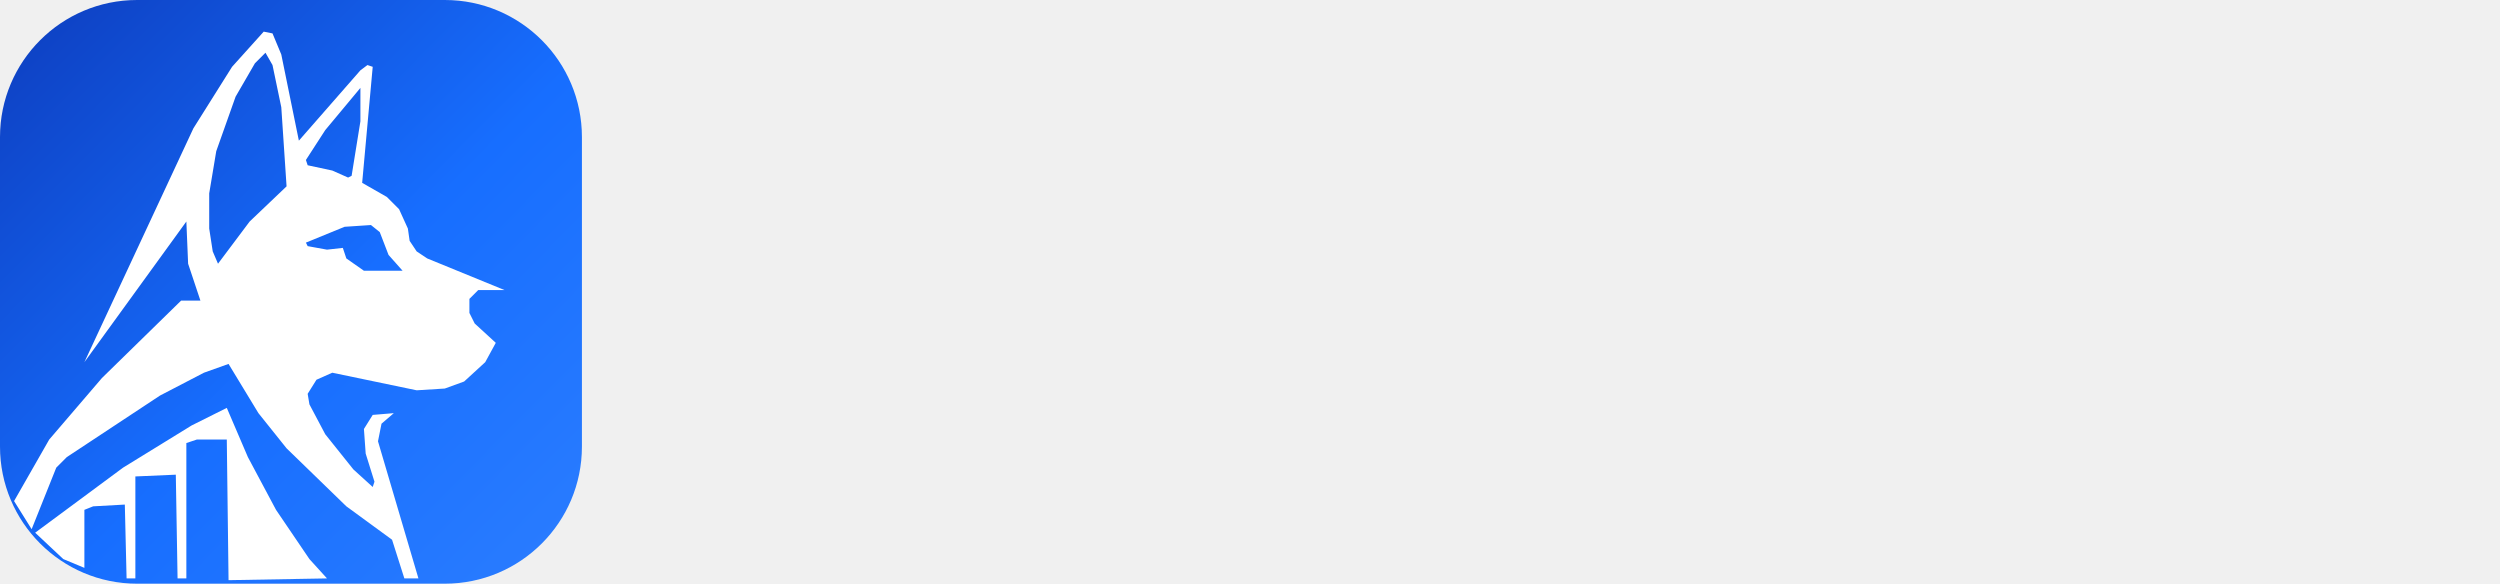
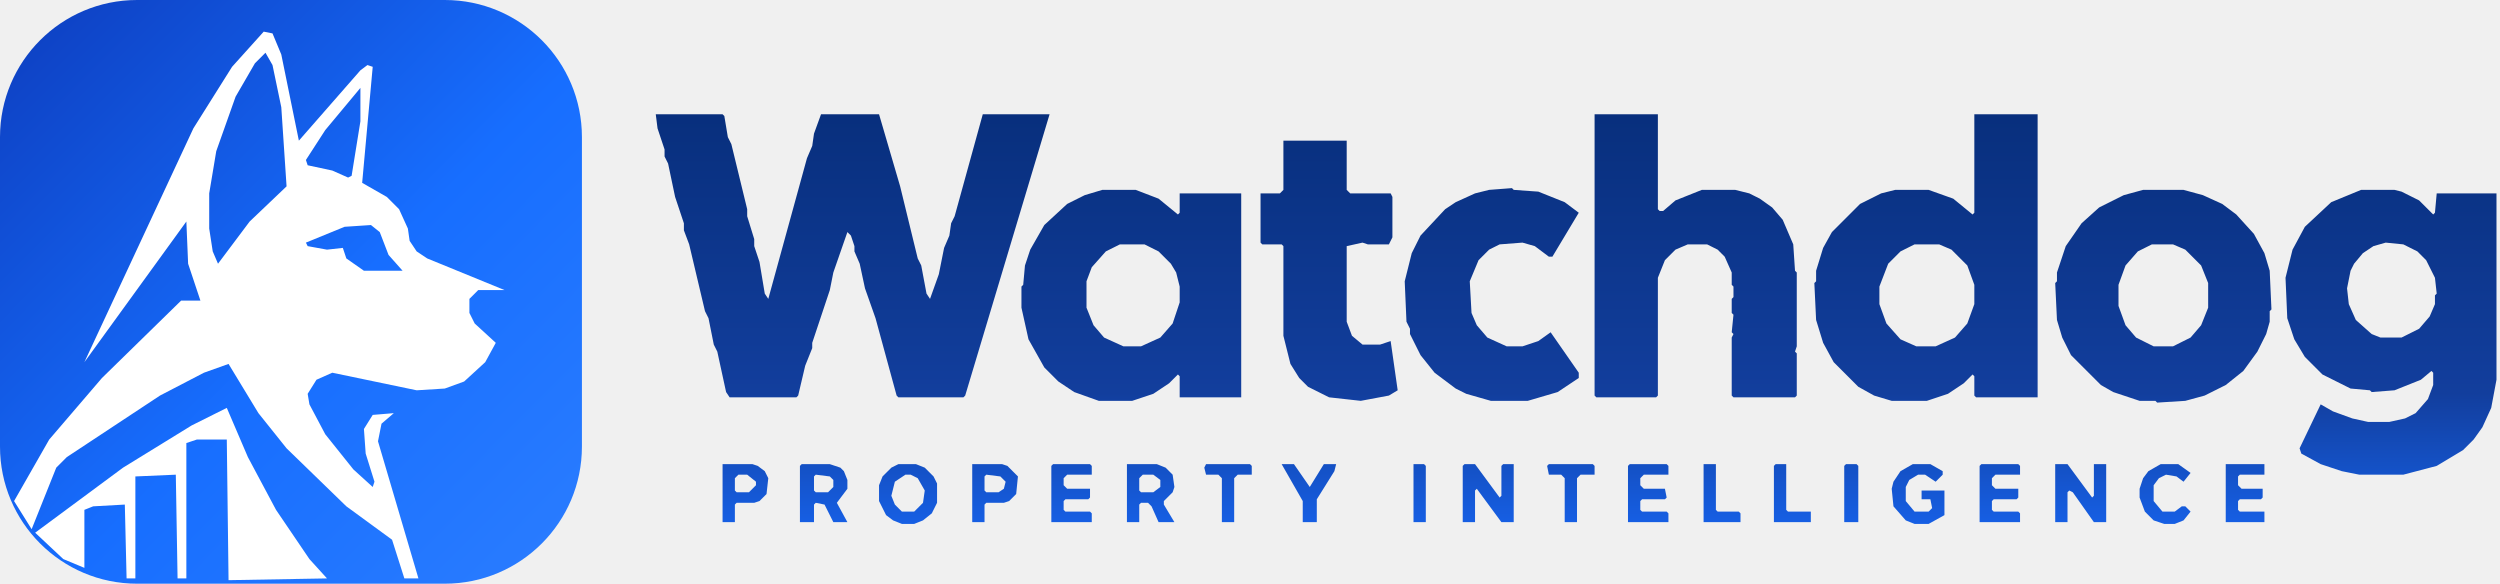
<svg xmlns="http://www.w3.org/2000/svg" viewBox="0 0 1422 332" role="img" aria-labelledby="title desc">
  <defs>
    <linearGradient id="tile" x1="0" y1="0" x2="1" y2="1">
      <stop offset="0" stop-color="#0d3dbe" />
      <stop offset=".55" stop-color="#176eff" />
      <stop offset="1" stop-color="#2b7dff" />
    </linearGradient>
    <linearGradient id="word" x1="0" y1="0" x2="0" y2="1">
      <stop offset="0" stop-color="#082f7d" />
      <stop offset=".68" stop-color="#123e9d" />
      <stop offset="1" stop-color="#165fe4" />
    </linearGradient>
  </defs>
  <rect x="0" y="0" width="331" height="332" rx="78" fill="url(#tile)" />
  <path d="M186.00,329.00 L176.00,318.00 L157.00,290.00 L141.00,260.00 L129.00,232.00 L109.00,242.00 L70.00,266.00 L20.00,303.00 L36.00,318.00 L48.00,323.00 L48.00,290.00 L53.00,288.00 L71.00,287.00 L72.00,329.00 L77.00,329.00 L77.00,271.00 L100.00,270.00 L101.00,329.00 L106.00,329.00 L106.00,252.00 L112.00,250.00 L129.00,250.00 L130.00,330.00ZM150.00,18.00 L132.00,38.00 L110.00,73.00 L48.00,206.00 L106.00,126.00 L107.00,150.00 L114.00,171.00 L103.00,171.00 L58.00,215.00 L28.00,250.00 L8.00,285.00 L18.00,301.00 L32.00,266.00 L38.00,260.00 L91.00,225.00 L116.00,212.00 L130.00,207.00 L147.00,235.00 L163.00,255.00 L197.00,288.00 L223.00,307.00 L230.00,329.00 L238.00,329.00 L215.00,251.00 L217.00,241.00 L224.00,235.00 L212.00,236.00 L207.00,244.00 L208.00,258.00 L213.00,274.00 L212.00,277.00 L201.00,267.00 L185.00,247.00 L176.00,230.00 L175.00,224.00 L180.00,216.00 L189.00,212.00 L237.00,222.00 L253.00,221.00 L264.00,217.00 L276.00,206.00 L282.00,195.00 L270.00,184.00 L267.00,178.00 L267.00,170.00 L272.00,165.00 L287.00,165.00 L243.00,147.00 L237.00,143.00 L233.00,137.00 L232.00,130.00 L227.00,119.00 L220.00,112.00 L206.00,104.00 L212.00,38.00 L209.00,37.00 L205.00,40.00 L170.00,80.00 L160.00,31.00 L155.00,19.00ZM174.00,138.00 L196.00,129.00 L211.00,128.00 L216.00,132.00 L221.00,145.00 L229.00,154.00 L207.00,154.00 L197.00,147.00 L195.00,141.00 L186.00,142.00 L175.00,140.00ZM205.00,50.00 L205.00,69.00 L200.00,100.00 L198.00,101.00 L189.00,97.00 L175.00,94.00 L174.00,91.00 L185.00,74.00ZM151.00,30.00 L155.00,37.00 L160.00,61.00 L163.00,106.00 L142.00,126.00 L124.00,150.00 L121.00,143.00 L119.00,130.00 L119.00,110.00 L123.00,86.00 L134.00,55.00 L145.00,36.00Z" fill="#fff" fill-rule="evenodd" />
+   <path d="M1266.00,264.00 L1266.00,297.00 L1288.00,297.00 L1288.00,291.00 L1274.00,291.00 L1273.00,290.00 L1273.00,285.00 L1274.00,284.00 L1286.00,284.00 L1287.00,283.00 L1287.00,278.00 L1275.00,278.00 L1273.00,276.00 L1273.00,271.00 L1274.00,270.00 L1288.00,270.00 L1288.00,264.00ZM1229.00,264.00 L1222.00,268.00 L1219.00,272.00 L1217.00,278.00 L1217.00,283.00 L1220.00,291.00 L1225.00,296.00 L1231.00,298.00 L1237.00,298.00 L1242.00,296.00 L1246.00,291.00 L1243.00,288.00 L1241.00,288.00 L1237.00,291.00 L1230.00,291.00 L1225.00,285.00 L1225.00,276.00 L1228.00,272.00 L1232.00,270.00 L1238.00,271.00 L1242.00,274.00 L1246.00,269.00 L1239.00,264.00ZM1169.00,264.00 L1169.00,297.00 L1176.00,297.00 L1176.00,280.00 L1177.00,279.00 L1179.00,280.00 L1191.00,297.00 L1198.00,297.00 L1198.00,264.00 L1191.00,264.00 L1191.00,282.00 L1190.00,283.00 L1176.00,264.00ZM1127.00,264.00 L1126.00,265.00 L1126.00,297.00 L1149.00,297.00 L1149.00,292.00 L1148.00,291.00 L1134.00,291.00 L1133.00,290.00 L1133.00,285.00 L1134.00,284.00 L1147.00,284.00 L1148.00,283.00 L1148.00,278.00 L1135.00,278.00 L1133.00,276.00 L1133.00,272.00 L1135.00,270.00 L1149.00,270.00 L1149.00,265.00 L1148.00,264.00ZM1088.00,264.00 L1081.00,268.00 L1077.00,274.00 L1076.00,278.00 L1077.00,288.00 L1084.00,296.00 L1089.00,298.00 L1097.00,298.00 L1106.00,293.00 L1106.00,279.00 L1093.00,279.00 L1093.00,284.00 L1098.00,284.00 L1099.00,289.00 L1097.00,291.00 L1089.00,291.00 L1084.00,285.00 L1084.00,277.00 L1086.00,273.00 L1091.00,270.00 L1095.00,270.00 L1101.00,274.00 L1105.00,270.00 L1105.00,268.00 L1098.00,264.00ZM1050.00,264.00 L1049.00,265.00 L1049.00,297.00 L1057.00,297.00 L1057.00,265.00 L1056.00,264.00ZM1010.00,264.00 L1009.00,265.00 L1009.00,297.00 L1030.00,297.00 L1030.00,291.00 L1017.00,291.00 L1016.00,290.00 L1016.00,264.00ZM969.00,264.00 L969.00,297.00 L990.00,297.00 L990.00,292.00 L989.00,291.00 L977.00,291.00 L976.00,290.00 L976.00,264.00ZM927.00,264.00 L926.00,265.00 L926.00,297.00 L949.00,297.00 L949.00,292.00 L948.00,291.00 L934.00,291.00 L933.00,290.00 L933.00,285.00 L934.00,284.00 L947.00,284.00 L948.00,283.00 L947.00,278.00 L935.00,278.00 L933.00,276.00 L933.00,272.00 L935.00,270.00 L949.00,270.00 L949.00,265.00 L948.00,264.00ZM881.00,264.00 L880.00,265.00 L881.00,270.00 L888.00,270.00 L890.00,272.00 L890.00,297.00 L897.00,297.00 L897.00,272.00 L899.00,270.00 L907.00,270.00 L907.00,265.00 L906.00,264.00ZM833.00,264.00 L832.00,265.00 L832.00,297.00 L839.00,297.00 L839.00,279.00 L840.00,278.00 L854.00,297.00 L861.00,297.00 L861.00,264.00 L855.00,264.00 L854.00,265.00 L854.00,282.00 L853.00,283.00 L839.00,264.00ZM804.00,264.00 L804.00,297.00 L811.00,297.00 L811.00,265.00 L810.00,264.00ZM729.00,264.00 L741.00,285.00 L741.00,297.00 L749.00,297.00 L749.00,284.00 L759.00,268.00 L760.00,264.00 L753.00,264.00 L745.00,277.00 L736.00,264.00ZM686.00,264.00 L685.00,266.00 L686.00,270.00 L693.00,270.00 L695.00,272.00 L695.00,297.00 L702.00,297.00 L702.00,272.00 L704.00,270.00 L712.00,270.00 L712.00,265.00 L711.00,264.00ZM641.00,264.00 L641.00,297.00 L648.00,297.00 L648.00,287.00 L649.00,286.00 L653.00,286.00 L655.00,288.00 L659.00,297.00 L668.00,297.00 L662.00,287.00 L662.00,285.00 L667.00,280.00 L668.00,277.00 L667.00,270.00 L663.00,266.00 L658.00,264.00ZM648.00,272.00 L650.00,270.00 L656.00,270.00 L660.00,273.00 L660.00,277.00 L656.00,280.00 L649.00,280.00 L648.00,279.00ZM599.00,264.00 L598.00,265.00 L598.00,297.00 L621.00,297.00 L621.00,292.00 L620.00,291.00 L606.00,291.00 L605.00,290.00 L605.00,285.00 L606.00,284.00 L619.00,284.00 L620.00,283.00 L620.00,278.00 L607.00,278.00 L605.00,276.00 L605.00,272.00 L607.00,270.00 L621.00,270.00 L621.00,265.00 L620.00,264.00ZM573.00,265.00 L570.00,264.00 L553.00,264.00 L553.00,297.00 L560.00,297.00 L560.00,287.00 L561.00,286.00 L571.00,286.00 L574.00,285.00 L578.00,281.00 L579.00,271.00ZM560.00,271.00 L561.00,270.00 L569.00,271.00 L572.00,274.00 L571.00,278.00 L568.00,280.00 L561.00,280.00 L560.00,279.00ZM511.00,264.00 L507.00,266.00 L502.00,271.00 L500.00,276.00 L500.00,285.00 L504.00,293.00 L508.00,296.00 L513.00,298.00 L520.00,298.00 L525.00,296.00 L530.00,292.00 L533.00,286.00 L533.00,275.00 L531.00,271.00 L526.00,266.00 L521.00,264.00ZM515.00,270.00 L518.00,270.00 L522.00,272.00 L526.00,279.00 L525.00,286.00 L520.00,291.00 L513.00,291.00 L509.00,287.00 L507.00,282.00 L509.00,274.00ZM456.00,264.00 L455.00,265.00 L455.00,297.00 L463.00,297.00 L463.00,287.00 L464.00,286.00 L469.00,287.00 L474.00,297.00 L482.00,297.00 L476.00,286.00 L482.00,278.00 L482.00,273.00 L480.00,268.00 L478.00,266.00 L472.00,264.00ZM463.00,271.00 L464.00,270.00 L472.00,271.00 L474.00,273.00 L474.00,277.00 L471.00,280.00 L464.00,280.00 L463.00,279.00ZM431.00,265.00 L428.00,264.00 L411.00,264.00 L411.00,297.00 L418.00,297.00 L418.00,287.00 L419.00,286.00 L429.00,286.00 L432.00,285.00 L436.00,281.00 L437.00,272.00 L435.00,268.00ZM418.00,272.00 L420.00,270.00 L425.00,270.00 L430.00,274.00 L430.00,276.00 L426.00,280.00 L419.00,280.00 L418.00,279.00ZM1420.00,110.00 L1386.00,110.00 L1385.00,121.00 L1384.00,122.00 L1376.00,114.00 L1366.00,109.00 L1362.00,108.00 L1343.00,108.00 L1326.00,115.00 L1311.00,129.00 L1304.00,142.00 L1300.00,158.00 L1301.00,181.00 L1305.00,193.00 L1311.00,203.00 L1321.00,213.00 L1337.00,221.00 L1348.00,222.00 L1349.00,223.00 L1362.00,222.00 L1377.00,216.00 L1383.00,211.00 L1384.00,212.00 L1384.00,219.00 L1381.00,227.00 L1374.00,235.00 L1368.00,238.00 L1359.00,240.00 L1347.00,240.00 L1338.00,238.00 L1327.00,234.00 L1320.00,230.00 L1308.00,255.00 L1309.00,258.00 L1320.00,264.00 L1332.00,268.00 L1342.00,270.00 L1367.00,270.00 L1386.00,265.00 L1401.00,256.00 L1407.00,250.00 L1412.00,243.00 L1417.00,232.00 L1420.00,216.00ZM1357.00,138.00 L1367.00,139.00 L1375.00,143.00 L1380.00,148.00 L1385.00,158.00 L1386.00,167.00 L1385.00,168.00 L1385.00,173.00 L1382.00,180.00 L1376.00,187.00 L1366.00,192.00 L1354.00,192.00 L1349.00,190.00 L1340.00,182.00 L1336.00,173.00 L1335.00,164.00 L1337.00,154.00 L1339.00,150.00 L1344.00,144.00 L1350.00,140.00ZM1219.00,108.00 L1208.00,111.00 L1194.00,118.00 L1184.00,127.00 L1175.00,140.00 L1170.00,155.00 L1170.00,160.00 L1169.00,161.00 L1170.00,182.00 L1173.00,192.00 L1178.00,202.00 L1195.00,219.00 L1202.00,223.00 L1217.00,228.00 L1226.00,228.00 L1227.00,229.00 L1243.00,228.00 L1254.00,225.00 L1266.00,219.00 L1276.00,211.00 L1284.00,200.00 L1289.00,190.00 L1291.00,183.00 L1291.00,177.00 L1292.00,176.00 L1291.00,154.00 L1288.00,144.00 L1282.00,133.00 L1272.00,122.00 L1264.00,116.00 L1253.00,111.00 L1242.00,108.00ZM1224.00,139.00 L1236.00,139.00 L1243.00,142.00 L1252.00,151.00 L1256.00,161.00 L1256.00,175.00 L1252.00,185.00 L1246.00,192.00 L1236.00,197.00 L1225.00,197.00 L1215.00,192.00 L1209.00,185.00 L1205.00,174.00 L1205.00,162.00 L1209.00,151.00 L1216.00,143.00ZM594.00,128.00 L586.00,142.00 L583.00,151.00 L582.00,162.00 L581.00,163.00 L581.00,175.00 L585.00,193.00 L594.00,209.00 L602.00,217.00 L611.00,223.00 L625.00,228.00 L644.00,228.00 L656.00,224.00 L665.00,218.00 L670.00,213.00 L671.00,214.00 L671.00,226.00 L706.00,226.00 L706.00,110.00 L671.00,110.00 L671.00,121.00 L670.00,122.00 L659.00,113.00 L646.00,108.00 L627.00,108.00 L617.00,111.00 L607.00,116.00ZM637.00,139.00 L651.00,139.00 L659.00,143.00 L666.00,150.00 L669.00,155.00 L671.00,163.00 L671.00,172.00 L667.00,184.00 L660.00,192.00 L649.00,197.00 L639.00,197.00 L628.00,192.00 L622.00,185.00 L618.00,175.00 L618.00,160.00 L621.00,152.00 L629.00,143.00ZM847.00,108.00 L839.00,110.00 L828.00,115.00 L822.00,119.00 L808.00,134.00 L803.00,144.00 L799.00,160.00 L800.00,183.00 L802.00,187.00 L802.00,190.00 L808.00,202.00 L816.00,212.00 L828.00,221.00 L834.00,224.00 L848.00,228.00 L869.00,228.00 L886.00,223.00 L898.00,215.00 L898.00,212.00 L882.00,189.00 L875.00,194.00 L866.00,197.00 L857.00,197.00 L846.00,192.00 L840.00,185.00 L837.00,178.00 L836.00,160.00 L841.00,148.00 L847.00,142.00 L853.00,139.00 L866.00,138.00 L873.00,140.00 L881.00,146.00 L883.00,146.00 L898.00,121.00 L890.00,115.00 L875.00,109.00 L861.00,108.00 L860.00,107.00ZM730.00,80.00 L730.00,108.00 L728.00,110.00 L717.00,110.00 L717.00,138.00 L718.00,139.00 L729.00,139.00 L730.00,140.00 L730.00,191.00 L734.00,207.00 L739.00,215.00 L744.00,220.00 L756.00,226.00 L774.00,228.00 L790.00,225.00 L795.00,222.00 L791.00,194.00 L785.00,196.00 L775.00,196.00 L769.00,191.00 L766.00,183.00 L766.00,140.00 L775.00,138.00 L778.00,139.00 L790.00,139.00 L792.00,135.00 L792.00,112.00 L791.00,110.00 L768.00,110.00 L766.00,108.00 L766.00,80.00ZM1159.00,65.00 L1123.00,65.00 L1123.00,121.00 L1122.00,122.00 L1111.00,113.00 L1097.00,108.00 L1078.00,108.00 L1070.00,110.00 L1058.00,116.00 L1042.00,132.00 L1037.00,141.00 L1033.00,154.00 L1033.00,160.00 L1032.00,161.00 L1033.00,182.00 L1037.00,195.00 L1043.00,206.00 L1057.00,220.00 L1066.00,225.00 L1076.00,228.00 L1096.00,228.00 L1108.00,224.00 L1117.00,218.00 L1122.00,213.00 L1123.00,214.00 L1123.00,225.00 L1124.00,226.00 L1159.00,226.00ZM1089.00,139.00 L1103.00,139.00 L1110.00,142.00 L1119.00,151.00 L1123.00,162.00 L1123.00,173.00 L1119.00,184.00 L1112.00,192.00 L1101.00,197.00 L1090.00,197.00 L1081.00,193.00 L1073.00,184.00 L1069.00,173.00 L1069.00,163.00 L1074.00,150.00 L1081.00,143.00ZM907.00,65.00 L907.00,225.00 L908.00,226.00 L942.00,226.00 L943.00,225.00 L943.00,158.00 L947.00,148.00 L953.00,142.00 L960.00,139.00 L971.00,139.00 L977.00,142.00 L981.00,146.00 L985.00,155.00 L985.00,162.00 L986.00,163.00 L986.00,169.00 L985.00,170.00 L985.00,178.00 L986.00,179.00 L985.00,189.00 L986.00,190.00 L985.00,192.00 L985.00,225.00 L986.00,226.00 L1021.00,226.00 L1022.00,225.00 L1022.00,201.00 L1021.00,200.00 L1022.00,197.00 L1022.00,155.00 L1021.00,154.00 L1020.00,139.00 L1014.00,125.00 L1008.00,118.00 L1001.00,113.00 L995.00,110.00 L987.00,108.00 L968.00,108.00 L953.00,114.00 L946.00,120.00 L944.00,120.00 L943.00,119.00 L943.00,65.00ZM373.00,65.00 L374.00,73.00 L378.00,85.00 L378.00,89.00 L380.00,93.00 L384.00,112.00 L389.00,127.00 L389.00,131.00 L392.00,139.00 L401.00,177.00 L403.00,181.00 L406.00,196.00 L408.00,200.00 L413.00,223.00 L415.00,226.00 L453.00,226.00 L454.00,225.00 L458.00,208.00 L462.00,198.00 L462.00,195.00 L472.00,165.00 L474.00,155.00 L482.00,132.00 L484.00,134.00 L486.00,140.00 L486.00,143.00 L489.00,150.00 L492.00,164.00 L498.00,181.00 L510.00,225.00 L511.00,226.00 L548.00,226.00 L549.00,225.00 L597.00,65.00 L559.00,65.00 L543.00,123.00 L541.00,127.00 L540.00,134.00 L537.00,141.00 L534.00,156.00 L529.00,170.00 L527.00,167.00 L524.00,151.00 L522.00,147.00 L512.00,106.00 L500.00,65.00 L467.00,65.00 L463.00,76.00 L462.00,83.00 L459.00,90.00 L437.00,170.00 L435.00,167.00 L432.00,149.00 L429.00,140.00 L429.00,136.00 L425.00,123.00 L425.00,119.00 L416.00,82.00 L414.00,78.00 L412.00,66.00 L411.00,65.00Z" fill="url(#word)" fill-rule="evenodd" />
</svg>
